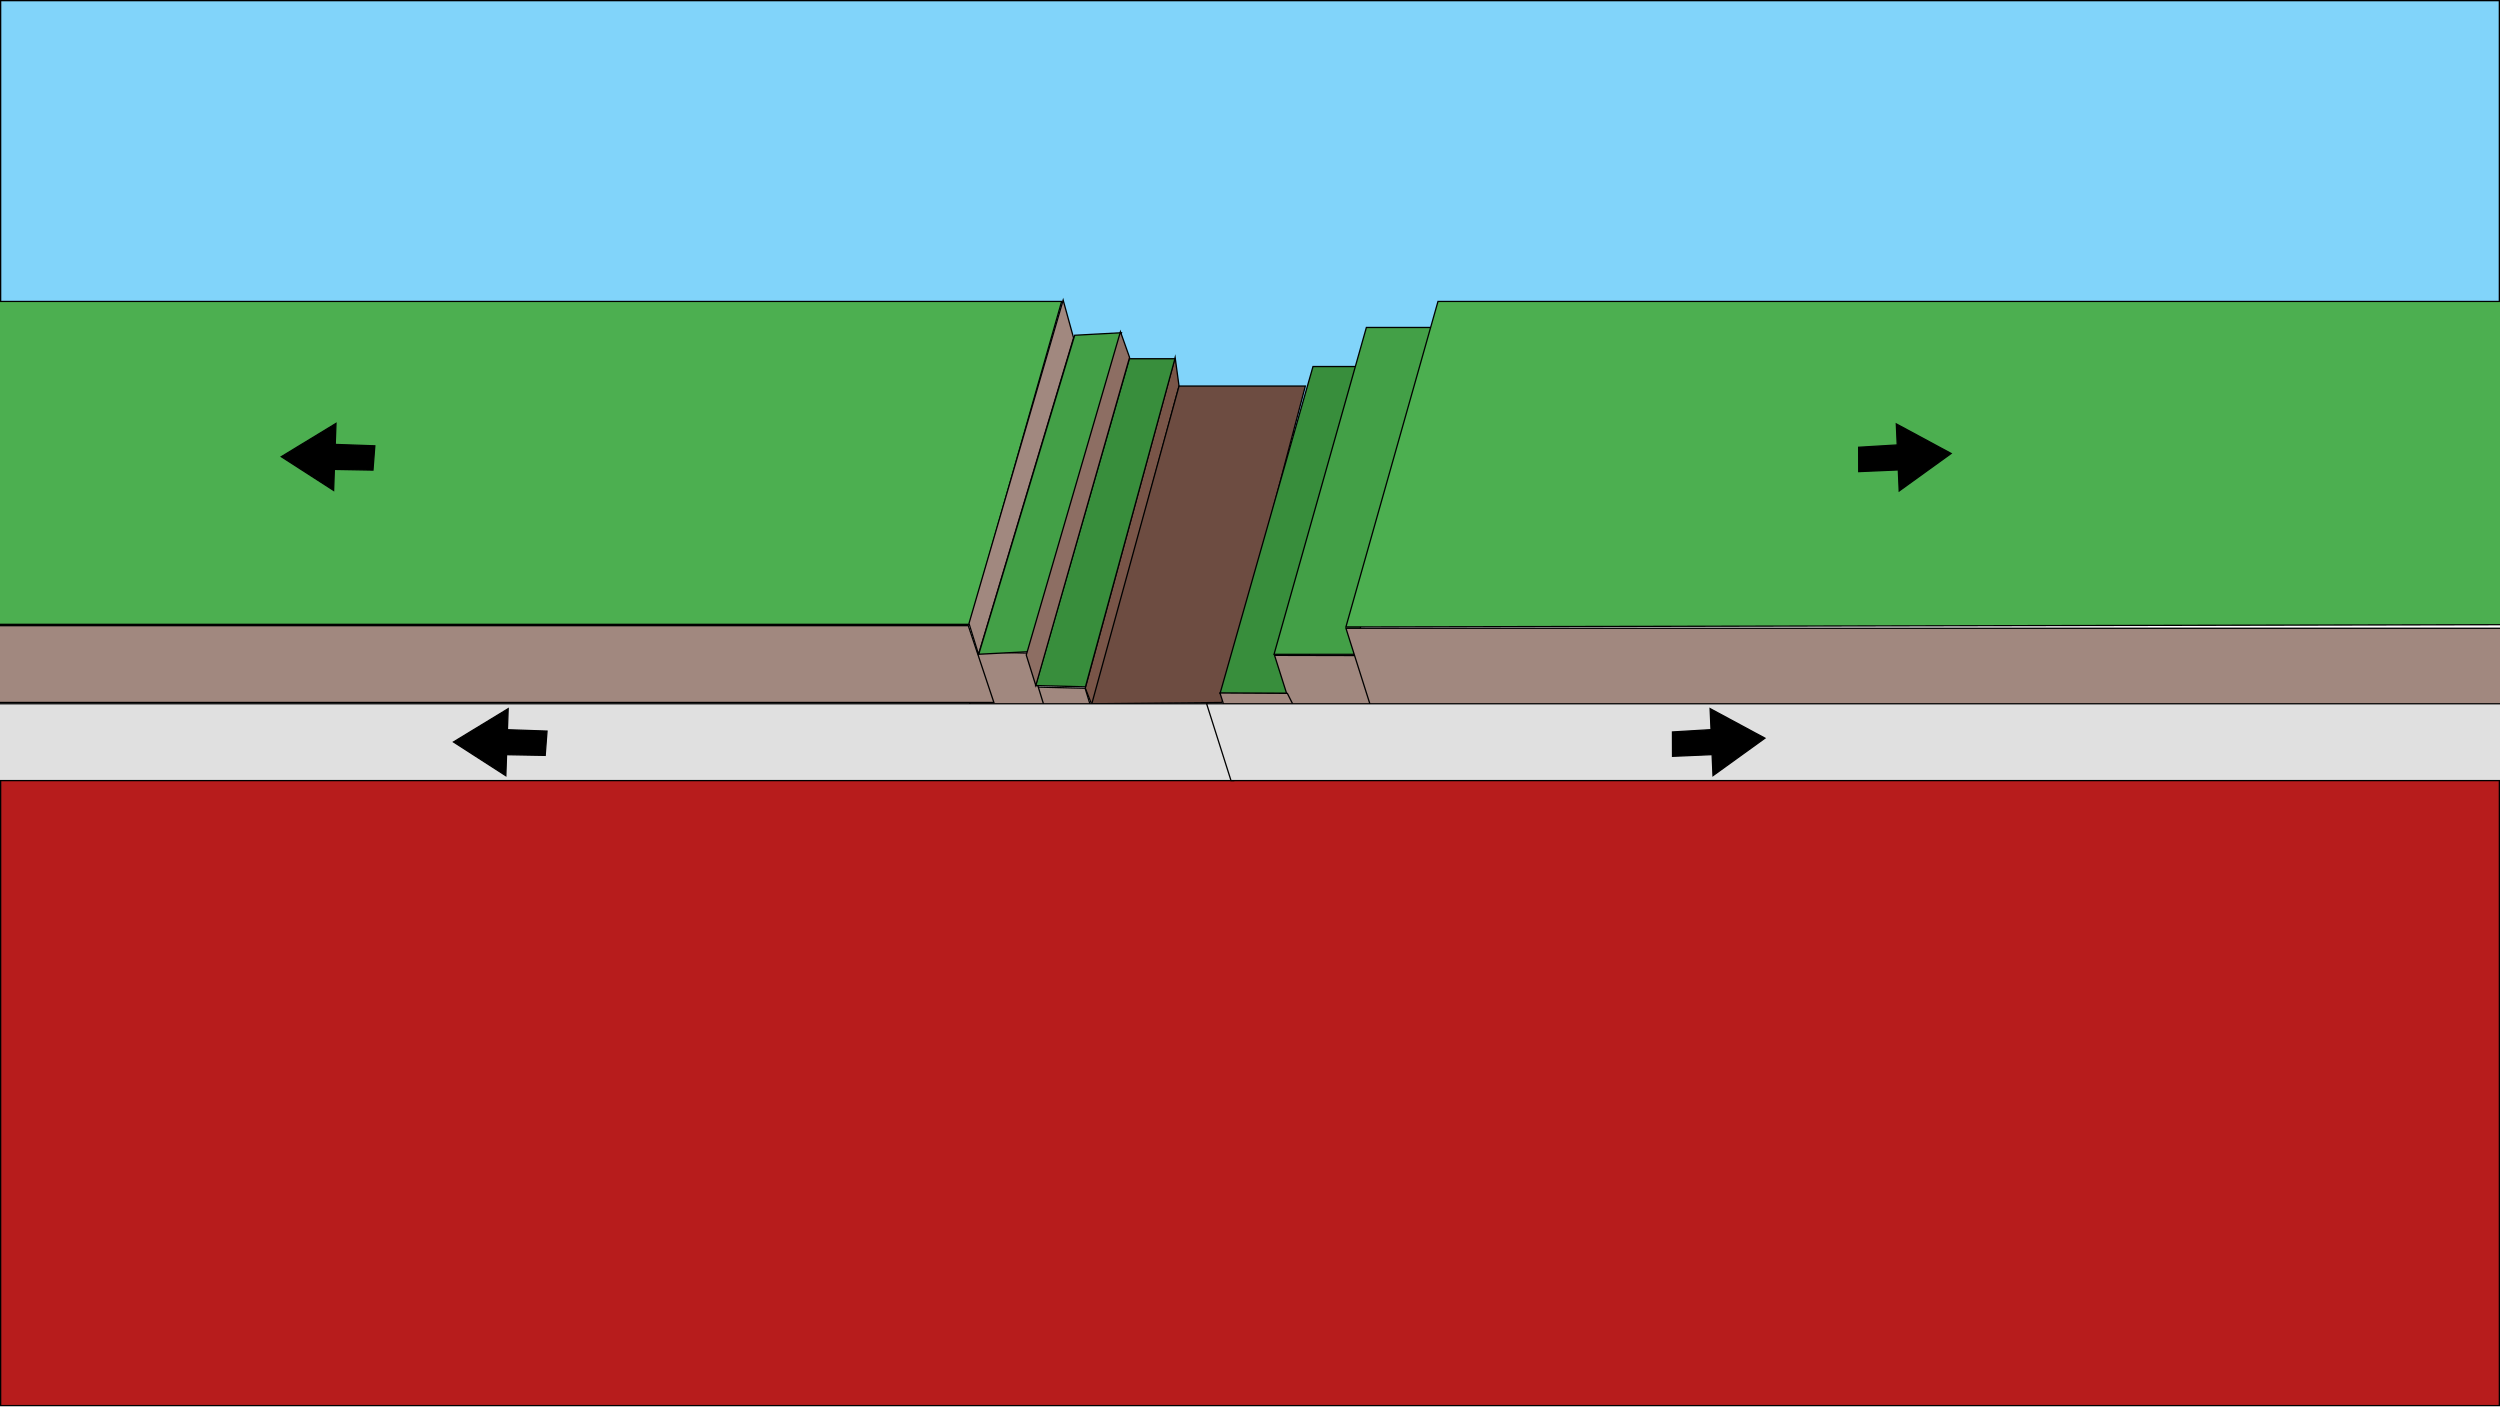
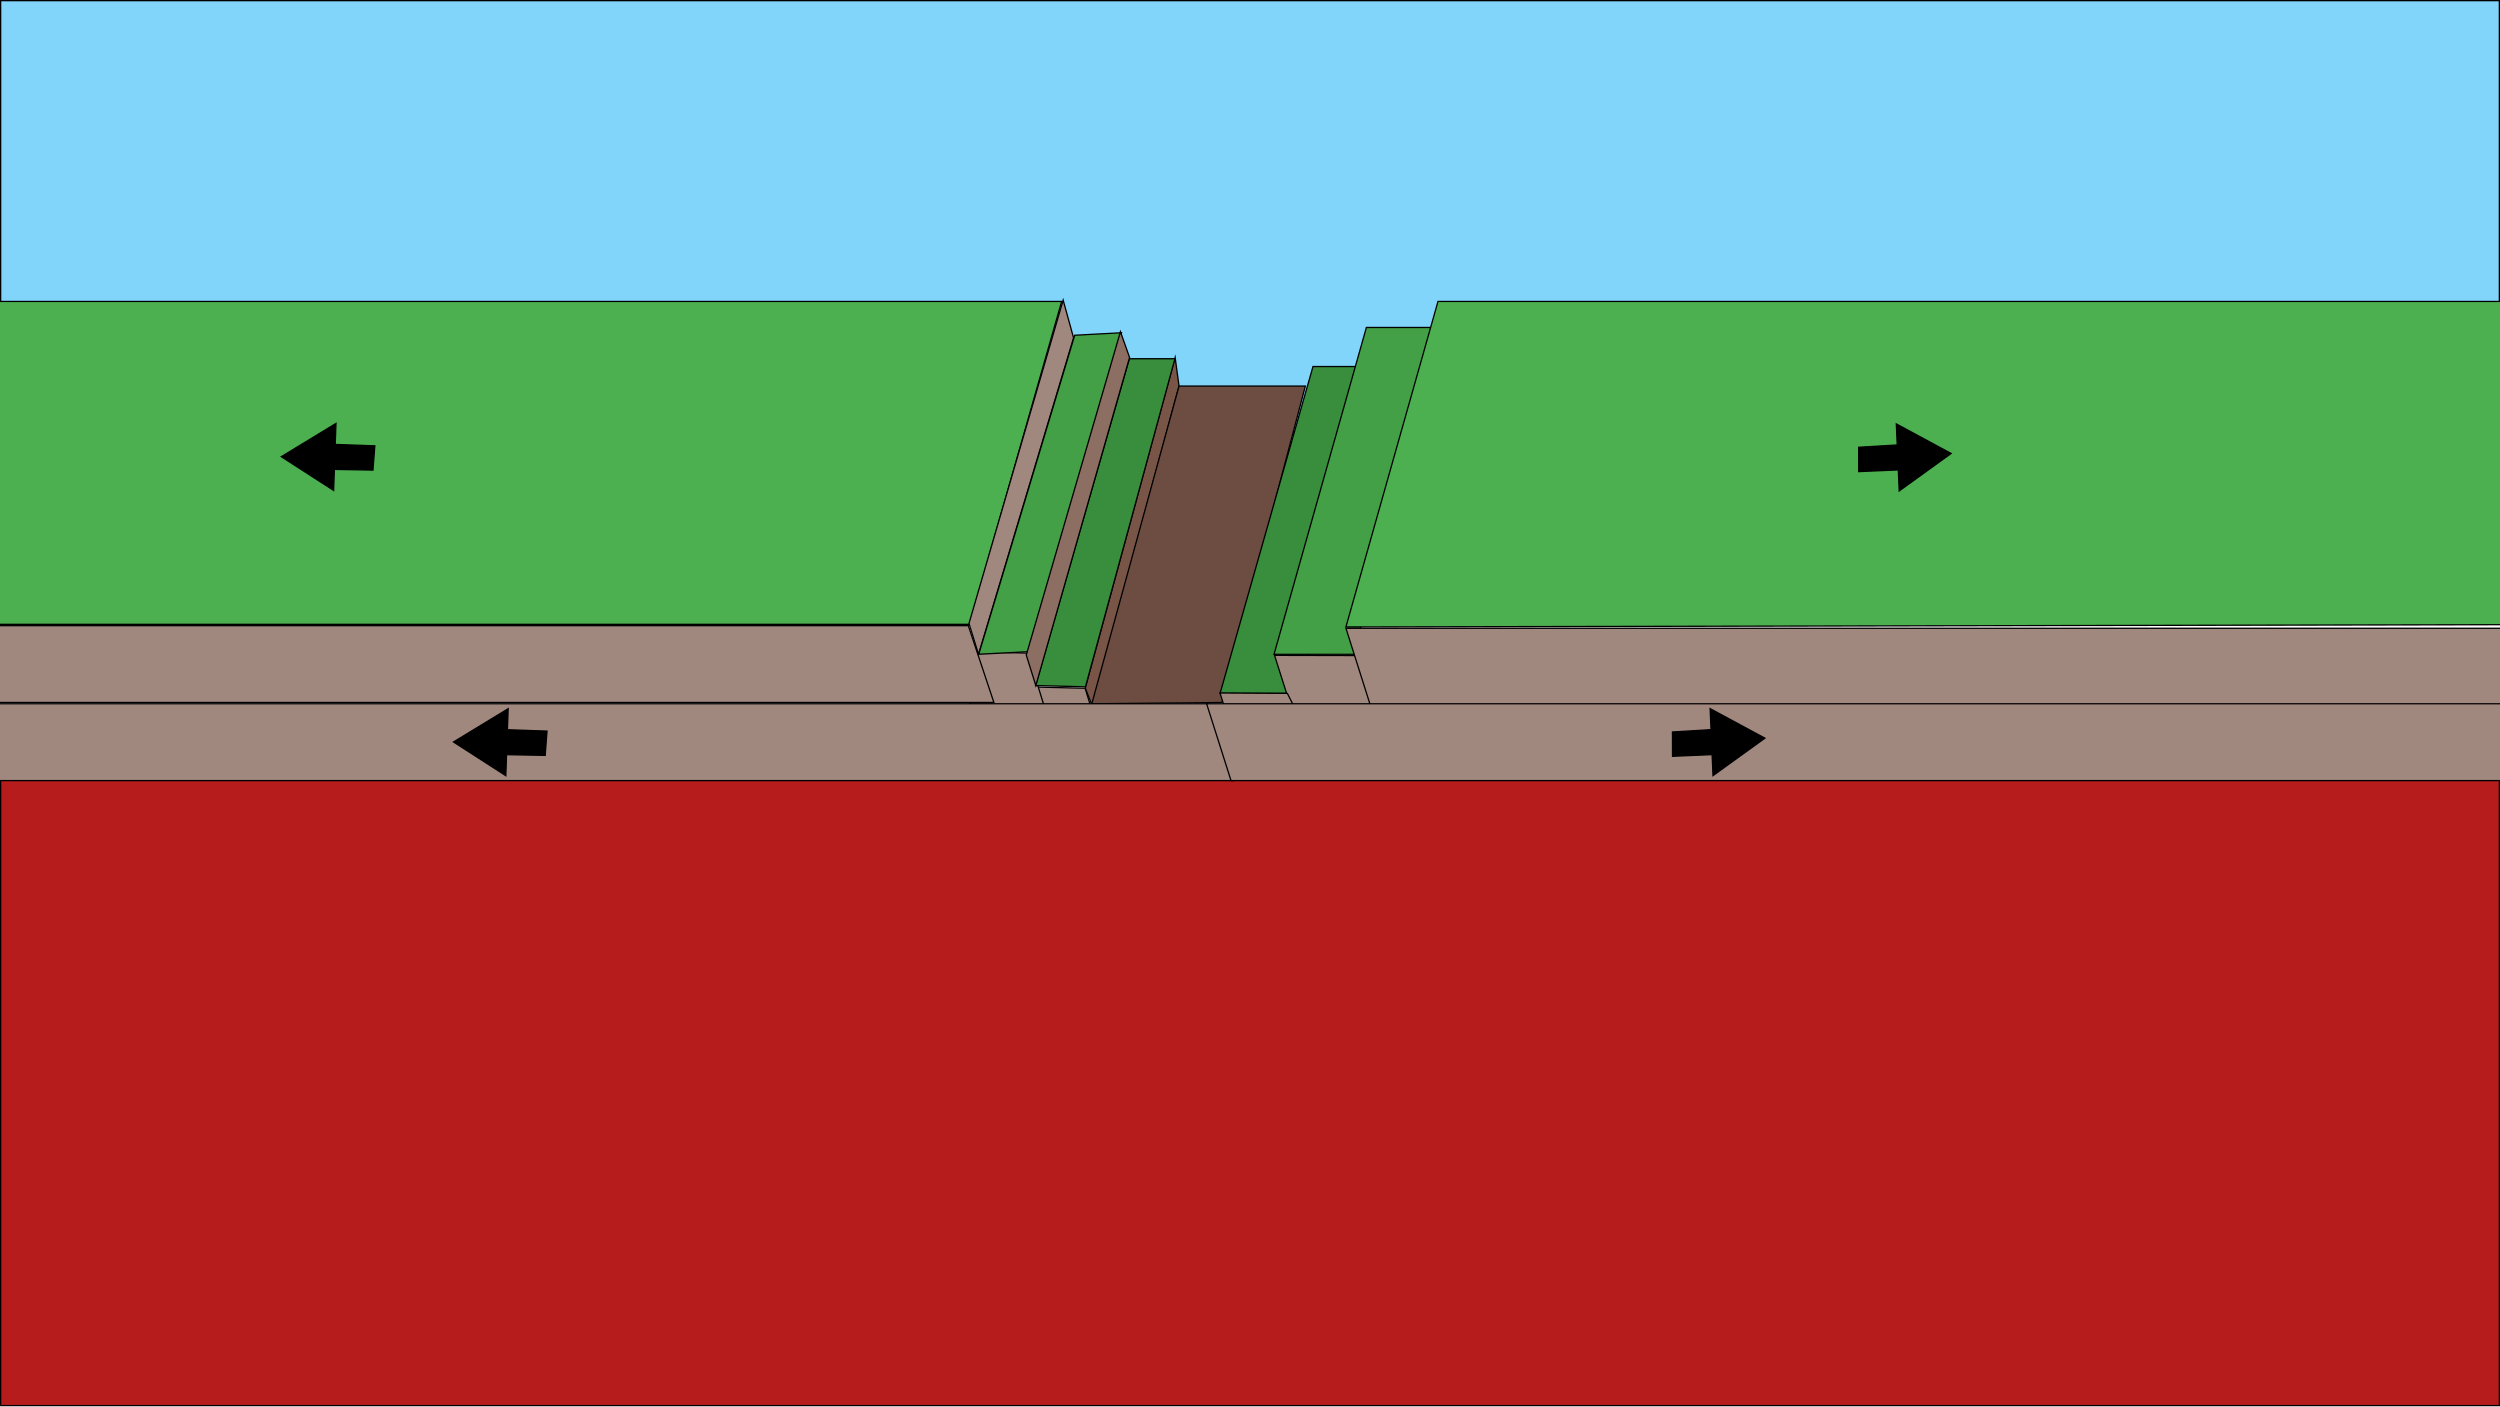
<svg xmlns="http://www.w3.org/2000/svg" version="1.1" x="0px" y="0px" viewBox="0 0 1920 1080" style="enable-background:new 0 0 1920 1080;" xml:space="preserve">
  <style type="text/css">
	.st0{fill:#81D4FA;}
	.st1{fill:#B71C1C;}
	.st2{fill:#795548;stroke:#000000;stroke-miterlimit:10;}
	.st3{fill:#A1887F;}
	.st4{fill:#6D4C41;stroke:#000000;stroke-miterlimit:10;}
	.st5{fill:#388E3C;}
	.st6{fill:#43A047;}
	.st7{fill:#4CAF50;}
- 	.st8{fill:#E0E0E0;}
- 	.st9{fill:#A1887F;stroke:#000000;stroke-miterlimit:10;}
- 	.st10{fill:#8D6E63;stroke:#000000;stroke-miterlimit:10;}
- 	.st11{stroke:#000000;stroke-miterlimit:10;}
+ 	.st8{fill:#A1887F;stroke:#000000;stroke-miterlimit:10;}
+ 	.st9{fill:#8D6E63;stroke:#000000;stroke-miterlimit:10;}
+ 	.st10{stroke:#000000;stroke-miterlimit:10;}
</style>
  <g id="sky">
    <g>
      <rect x="0.5" y="0.5" class="st0" width="1919" height="332" />
      <path d="M1919,1v331H1V1H1919 M1920,0H0v333h1920V0L1920,0z" />
    </g>
  </g>
  <g id="mantle">
    <g>
      <rect x="0.5" y="584.5" class="st1" width="1919" height="495" />
      <path d="M1919,585v494H1V585H1919 M1920,584H0v496h1920V584L1920,584z" />
    </g>
  </g>
  <g id="plate">
    <polygon class="st2" points="839,542.51 833.5,528.5 902.5,274.5 905.5,296.5  " />
    <g>
      <polygon class="st3" points="789.49,527.51 833.37,528.59 851.15,586.31 788.51,586.5   " />
      <path d="M789.98,528.02l43.01,1.05l17.48,56.73L789.02,586L789.98,528.02 M789,527l-1,60l63.83-0.19l-18.09-58.71L789,527L789,527    z" />
    </g>
    <polygon class="st4" points="938.5,539.5 838.5,540.5 905.5,296.5 1002.5,296.5  " />
    <g>
      <polygon class="st5" points="937.02,532.5 1008.38,281.5 1061.92,281.5 998.17,532.5   " />
      <path d="M1061.28,282l-63.49,250h-60.1l71.07-250H1061.28 M1062.56,281H1008l-71.64,252h62.2L1062.56,281L1062.56,281z" />
    </g>
    <g>
      <polygon class="st6" points="978.46,502.5 1049.38,251.5 1103.36,251.5 1039.61,502.5   " />
      <path d="M1102.71,252l-63.49,250h-60.1l70.64-250H1102.71 M1104,251h-55l-71.2,252h62.2L1104,251L1104,251z" />
    </g>
    <g>
      <polygon class="st7" points="-152.5,479.5 -152.5,231.5 815.34,231.5 744.62,479.5   " />
      <path d="M814.68,232l-70.43,247H-152V232H814.68 M816,231h-969v249h898L816,231L816,231z" />
    </g>
    <g>
      <polygon class="st3" points="997.54,562.31 978.86,503.31 1059.51,503.5 1060.49,562.5   " />
      <path d="M979.54,503.81l79.48,0.19l0.97,58l-62.08-0.19L979.54,503.81 M978.17,502.81l19,60L1061,563l-1-60L978.17,502.81    L978.17,502.81z" />
    </g>
    <g>
      <polygon class="st3" points="955.63,591.21 936.95,532.21 988.69,532.5 1018.28,591.4   " />
      <path d="M937.63,532.72l50.75,0.28l29.08,57.9L956,590.71L937.63,532.72 M936.26,531.71l19,60l63.83,0.19L989,532L936.26,531.71    L936.26,531.71z" />
    </g>
    <g>
      <polygon class="st3" points="745.49,500.51 789.37,501.59 807.15,559.31 744.51,559.5   " />
      <path d="M745.98,501.02l43.01,1.05l17.48,56.73L745.02,559L745.98,501.02 M745,500l-1,60l63.83-0.19l-18.09-58.71L745,500L745,500    z" />
    </g>
    <g>
      <polygon class="st3" points="1052.37,541.5 1033.68,482.5 2053.5,482.5 2053.5,541.5   " />
      <path d="M2053,483v58H1052.73l-18.37-58H2053 M2054,482H1033l19,60h1002V482L2054,482z" />
    </g>
    <g>
      <polygon class="st7" points="1104.38,231.5 2054.5,231.5 2054.5,479.5 1033.66,481.5   " />
      <path d="M2054,232v247l-1019.68,2l70.43-249H2054 M2055,231h-951l-71,251l1022-2V231L2055,231z" />
    </g>
    <g>
      <polygon class="st3" points="-152.5,539.5 -152.5,480.5 743.64,480.5 763.31,539.5   " />
      <path d="M743.28,481l19.33,58H-152v-58H743.28 M744,480h-897v60h917L744,480L744,480z" />
    </g>
    <g>
-       <polygon class="st8" points="-152.5,599.5 -152.5,540.5 927.6,540.5 947.31,599.5   " />
+       <polygon class="st3" points="-152.5,599.5 -152.5,540.5 927.6,540.5 947.31,599.5   " />
      <path d="M927.24,541l19.37,58H-152v-58H927.24 M927.96,540H-153v60H948L927.96,540L927.96,540z" />
    </g>
    <g>
-       <polygon class="st8" points="945.42,599.5 926.68,540.5 2048.5,540.5 2048.5,599.5   " />
+       <polygon class="st3" points="945.42,599.5 926.68,540.5 2048.5,540.5 2048.5,599.5   " />
      <path d="M2048,541v58H945.78l-18.42-58H2048 M2049,540H926l19.05,60H2049V540L2049,540z" />
    </g>
-     <polygon class="st9" points="751.5,502.5 744.18,478.81 816.5,230.5 824.5,259.5  " />
+     <polygon class="st8" points="751.5,502.5 744.18,478.81 816.5,230.5 824.5,259.5  " />
    <g>
      <polygon class="st6" points="825.38,257.48 861.32,255.54 789.62,500.52 751.68,502.46   " />
      <path d="M860.64,256.07l-71.4,243.96l-36.87,1.89l73.39-243.97L860.64,256.07 M862,255l-37,2l-74,246l39-2L862,255L862,255z" />
    </g>
    <g>
      <polygon class="st5" points="795.33,526.52 867.38,275.5 902.35,275.5 833.62,527.49   " />
      <path d="M901.69,276l-68.45,250.98l-37.25-0.95L867.75,276H901.69 M903,275h-36l-72.33,252l39.33,1L903,275L903,275z" />
    </g>
-     <polygon class="st10" points="795.5,526.5 788.17,503.07 860.5,254.76 867.5,274.5  " />
+     <polygon class="st9" points="795.5,526.5 788.17,503.07 860.5,254.76 867.5,274.5  " />
  </g>
  <g id="arrow">
-     <polygon class="st11" points="1427.5,362.2 1427.45,343.5 1457.07,341.72 1456.37,325.57 1498.47,348.27 1458.59,377.03    1457.9,360.89  " />
-     <polygon class="st11" points="287.87,342.39 286.45,361.03 256.79,360.5 256.22,376.65 216.03,350.73 258.03,325.18 257.46,341.32     " />
-     <polygon class="st11" points="1284.5,580.85 1284.45,562.15 1314.07,560.37 1313.37,544.23 1355.47,566.92 1315.59,595.68    1314.9,579.54  " />
-     <polygon class="st11" points="420.12,561.48 418.71,580.13 389.04,579.59 388.47,595.74 348.28,569.83 390.28,544.27    389.71,560.42  " />
+     <polygon class="st10" points="1427.5,362.2 1427.45,343.5 1457.07,341.72 1456.37,325.57 1498.47,348.27 1458.59,377.03    1457.9,360.89  " />
+     <polygon class="st10" points="287.87,342.39 286.45,361.03 256.79,360.5 256.22,376.65 216.03,350.73 258.03,325.18 257.46,341.32     " />
+     <polygon class="st10" points="1284.5,580.85 1284.45,562.15 1314.07,560.37 1313.37,544.23 1355.47,566.92 1315.59,595.68    1314.9,579.54  " />
+     <polygon class="st10" points="420.12,561.48 418.71,580.13 389.04,579.59 388.47,595.74 348.28,569.83 390.28,544.27    389.71,560.42  " />
  </g>
</svg>
